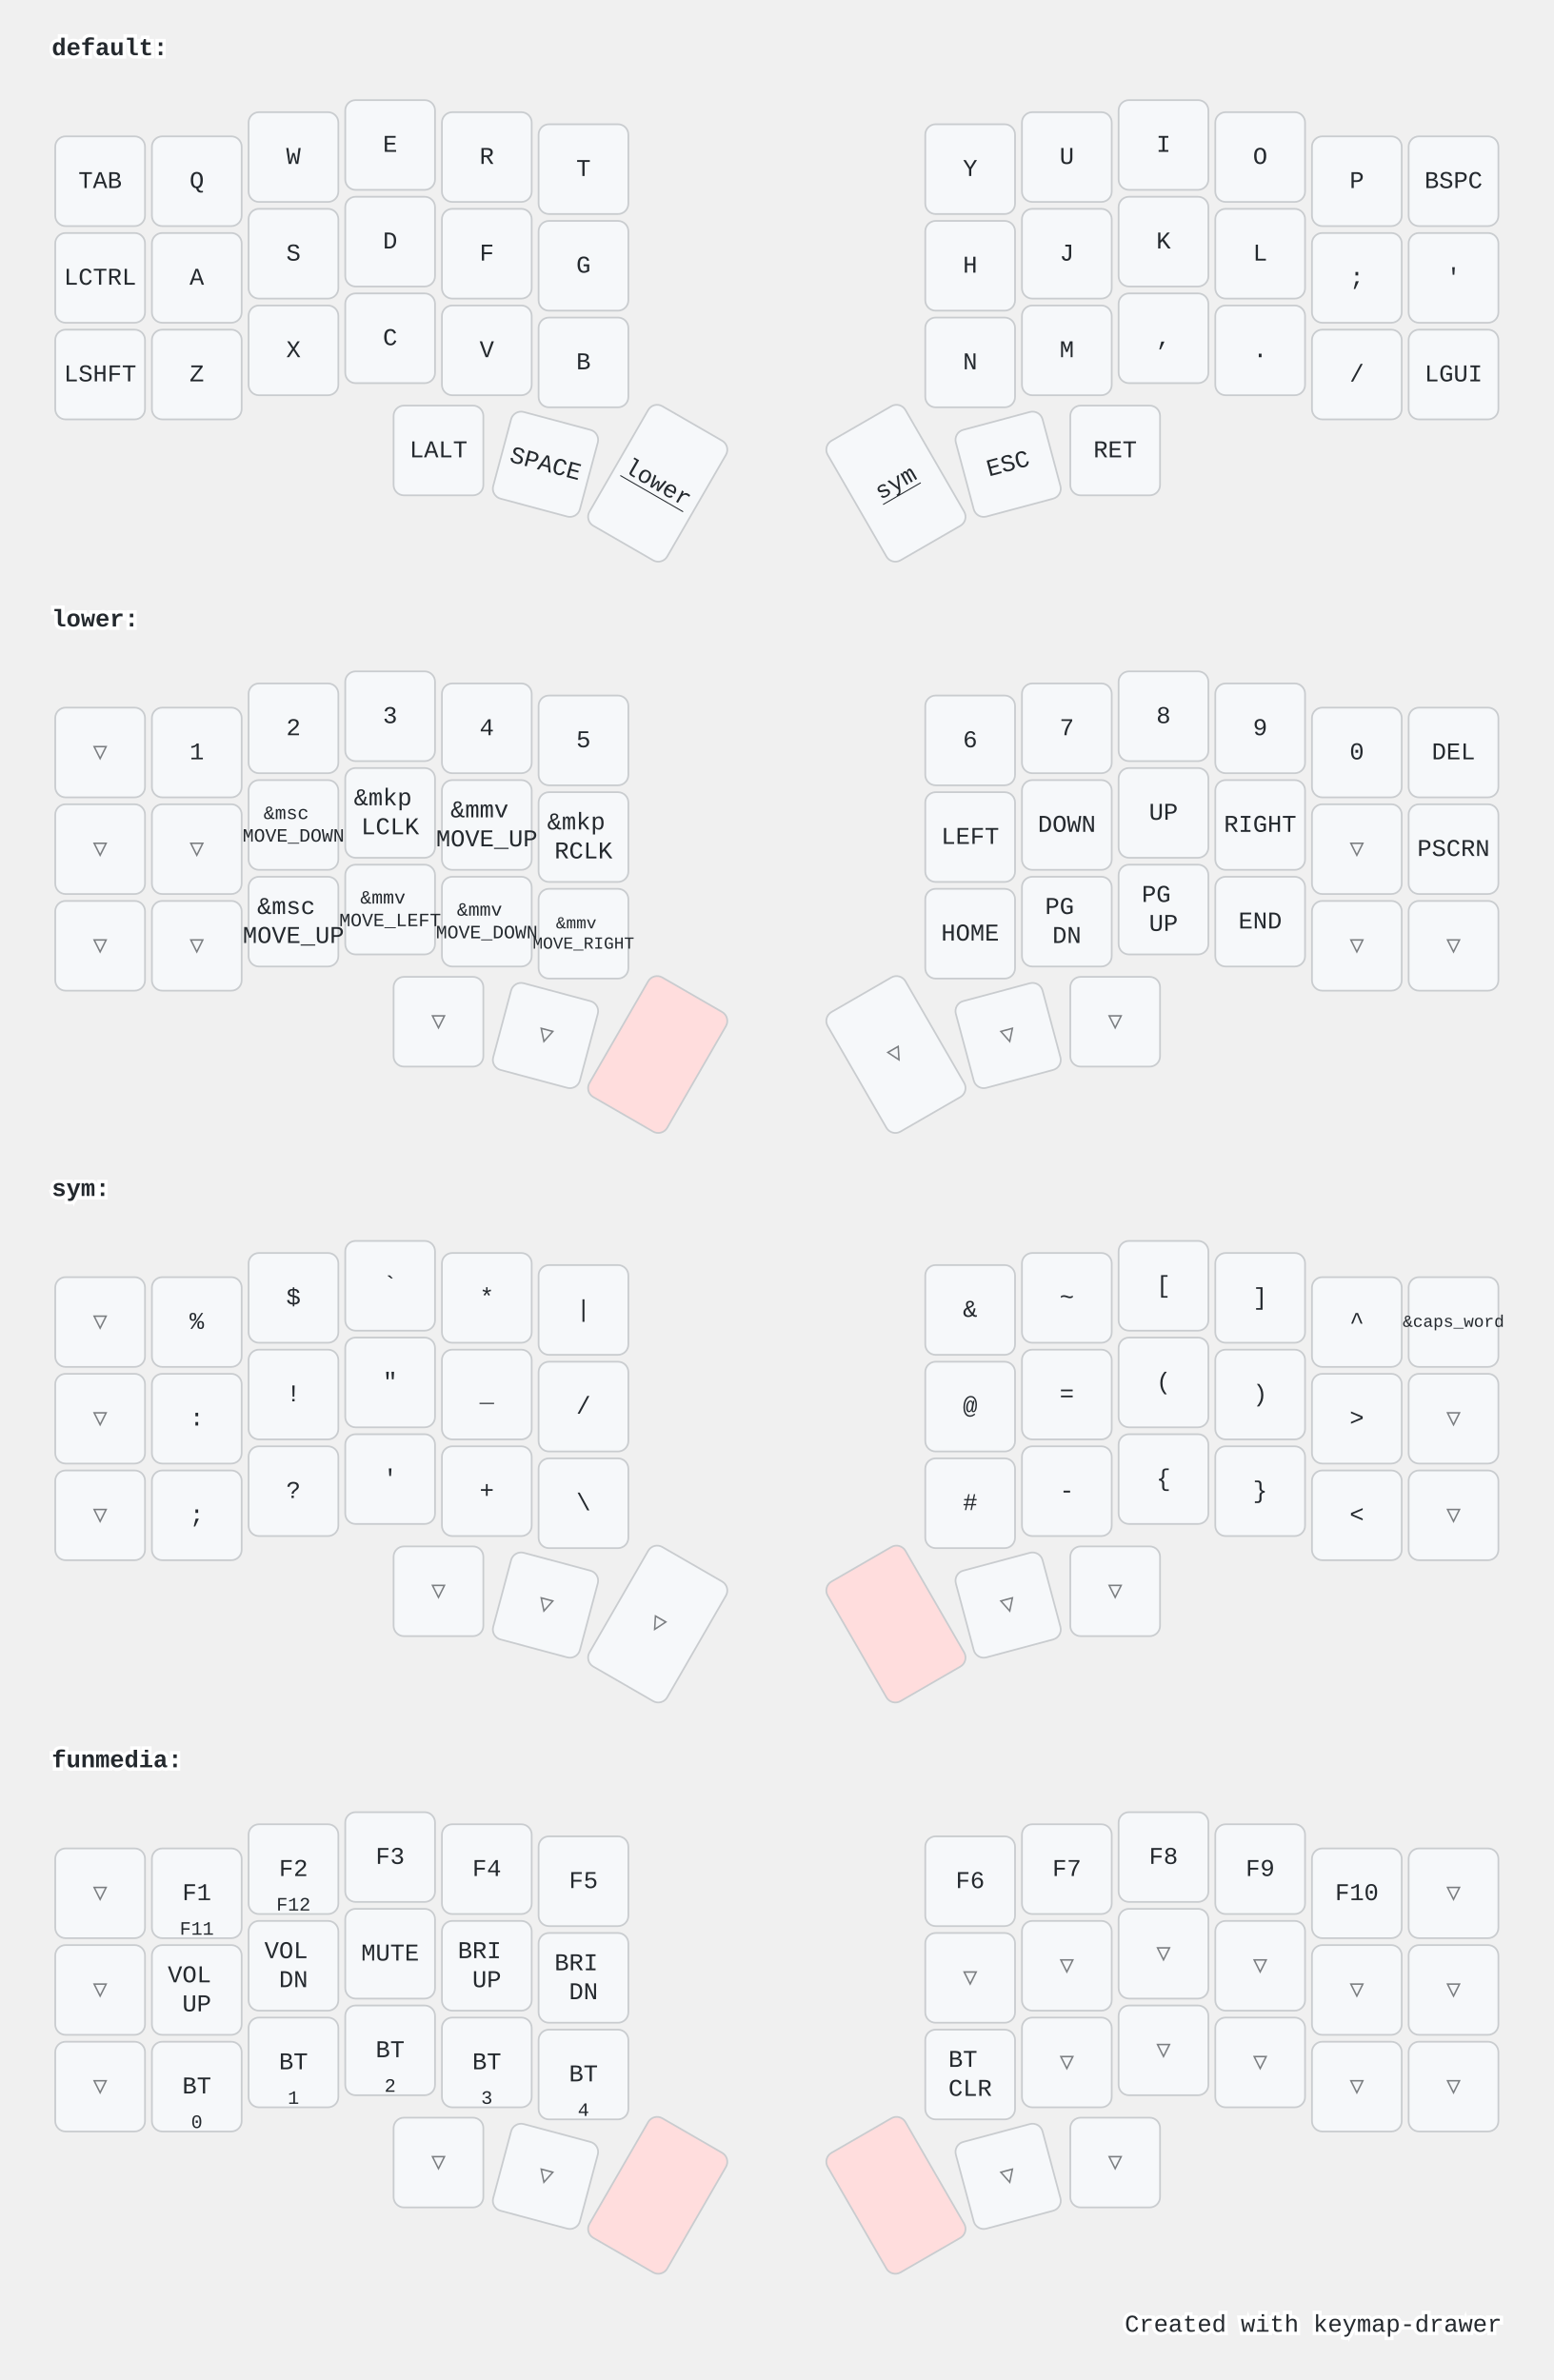
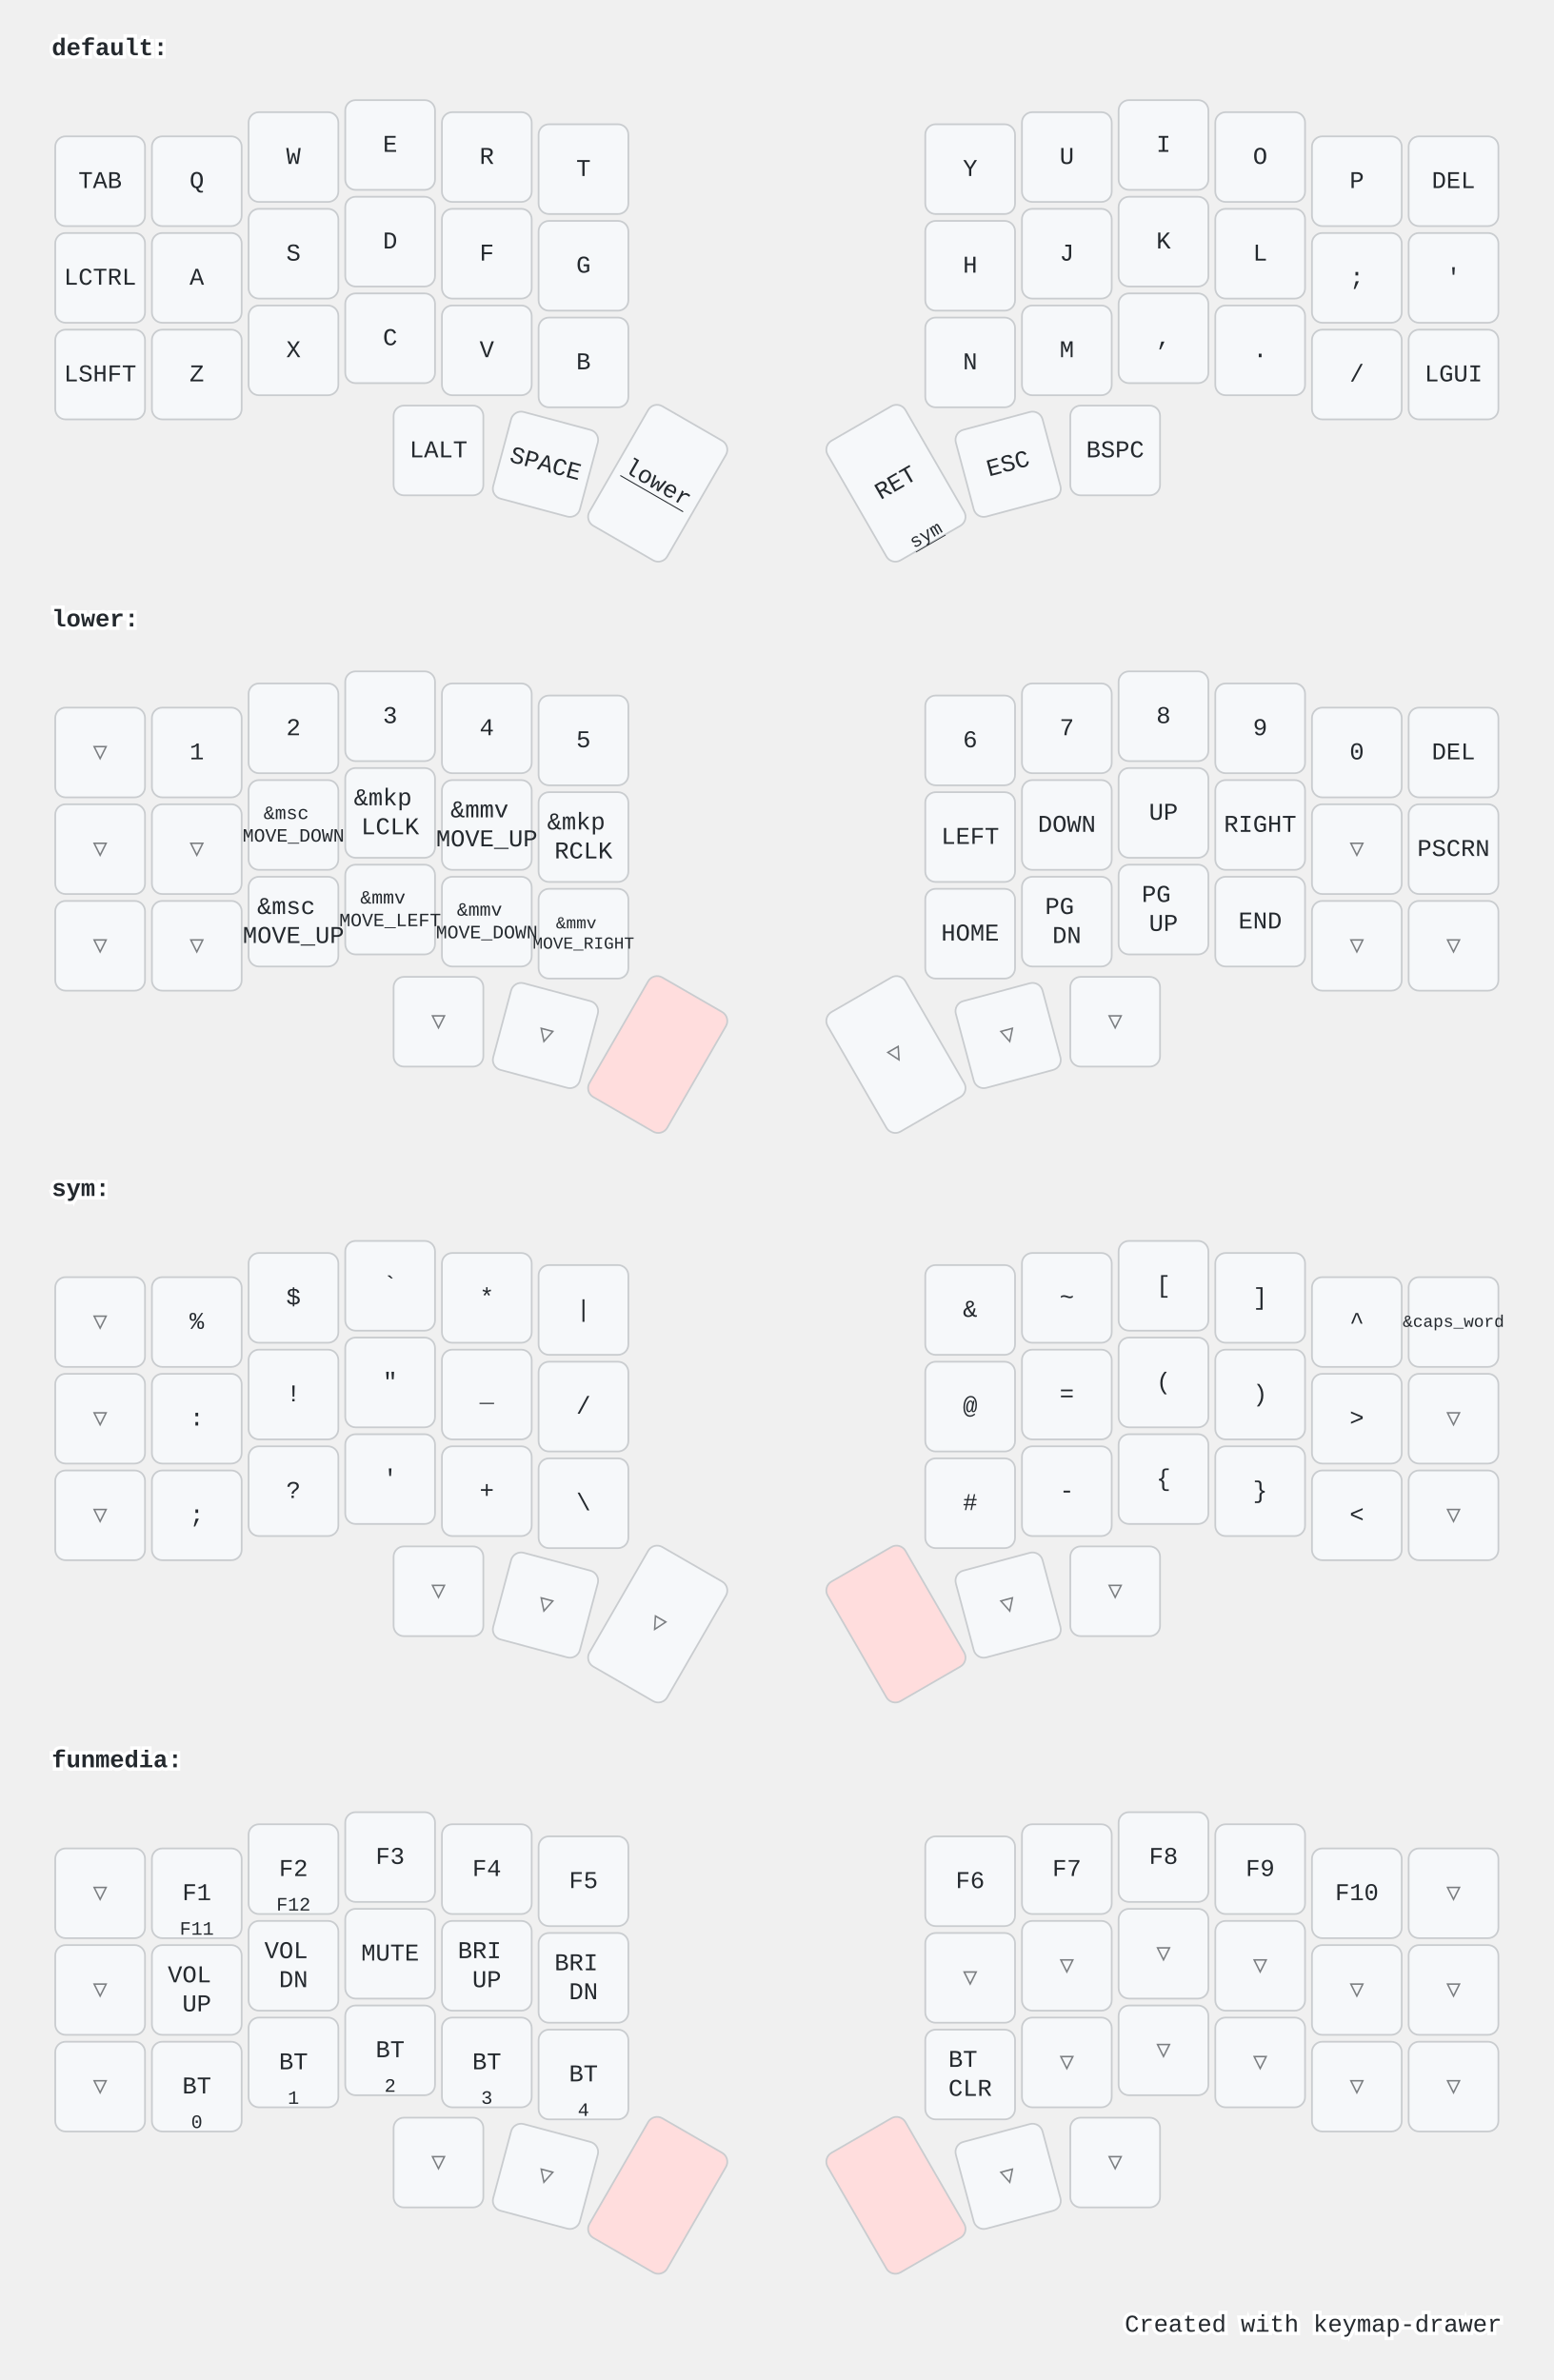
<svg xmlns="http://www.w3.org/2000/svg" width="900" height="1379" viewBox="0 0 900 1379" class="keymap">
  <style>/* inherit to force styles through use tags */
svg path {
    fill: inherit;
}

/* font and background color specifications */
svg.keymap {
    font-family: SFMono-Regular,Consolas,Liberation Mono,Menlo,monospace;
    font-size: 14px;
    font-kerning: normal;
    text-rendering: optimizeLegibility;
    fill: #24292e;
}

/* default key styling */
rect.key {
    fill: #f6f8fa;
}

rect.key, rect.combo {
    stroke: #c9cccf;
    stroke-width: 1;
}

/* default key side styling, only used is draw_key_sides is set */
rect.side {
    filter: brightness(90%);
}

/* color accent for combo boxes */
rect.combo, rect.combo-separate {
    fill: #cdf;
}

/* color accent for held keys */
rect.held, rect.combo.held {
    fill: #fdd;
}

/* color accent for ghost (optional) keys */
rect.ghost, rect.combo.ghost {
    stroke-dasharray: 4, 4;
    stroke-width: 2;
}

text {
    text-anchor: middle;
    dominant-baseline: middle;
}

/* styling for layer labels */
text.label {
    font-weight: bold;
    text-anchor: start;
    stroke: white;
    stroke-width: 4;
    paint-order: stroke;
}

/* styling for optional footer */
text.footer {
    text-anchor: end;
    dominant-baseline: auto;
    stroke: white;
    stroke-width: 4;
    paint-order: stroke;
}

/* styling for combo tap, and key non-tap label text */
text.combo, text.hold, text.shifted, text.left, text.right {
    font-size: 11px;
}

text.hold {
    text-anchor: middle;
    dominant-baseline: auto;
}

text.shifted {
    text-anchor: middle;
    dominant-baseline: hanging;
}

text.left {
    text-anchor: start;
}

text.right {
    text-anchor: end;
}

text.layer-activator {
    text-decoration: underline;
}

/* styling for hold/shifted label text in combo box */
text.combo.hold, text.combo.shifted, text.combo.left, text.combo.right {
    font-size: 8px;
}

/* lighter symbol for transparent keys */
text.trans {
    fill: #7b7e81;
}

/* styling for combo dendrons */
path.combo {
    stroke-width: 1;
    stroke: gray;
    fill: none;
}

/* Start Tabler Icons Cleanup */
/* cannot use height/width with glyphs */
.icon-tabler &gt; path {
    fill: inherit;
    stroke: inherit;
    stroke-width: 2;
}
/* hide tabler's default box */
.icon-tabler &gt; path[stroke="none"][fill="none"] {
    visibility: hidden;
}
/* End Tabler Icons Cleanup */

@media (prefers-color-scheme: dark) {
svg.keymap { fill: #d1d6db; }
rect.key { fill: #3f4750; }
rect.key, rect.combo { stroke: #60666c; }
rect.combo, rect.combo-separate { fill: #1f3d7a; }
rect.held, rect.combo.held { fill: #854747; }
text.label, text.footer { stroke: black; }
text.trans { fill: #7e8184; }
path.combo { stroke: #7f7f7f; }

}</style>
  <g transform="translate(30, 0)" class="layer-default">
    <text x="0" y="28" class="label" id="default">default:</text>
    <g transform="translate(0, 56)">
      <g transform="translate(28, 49)" class="key keypos-0">
        <rect rx="6" ry="6" x="-26" y="-26" width="52" height="52" class="key" />
        <text x="0" y="0" class="key tap">TAB</text>
      </g>
      <g transform="translate(84, 49)" class="key keypos-1">
        <rect rx="6" ry="6" x="-26" y="-26" width="52" height="52" class="key" />
        <text x="0" y="0" class="key tap">Q</text>
      </g>
      <g transform="translate(140, 35)" class="key keypos-2">
        <rect rx="6" ry="6" x="-26" y="-26" width="52" height="52" class="key" />
        <text x="0" y="0" class="key tap">W</text>
      </g>
      <g transform="translate(196, 28)" class="key keypos-3">
        <rect rx="6" ry="6" x="-26" y="-26" width="52" height="52" class="key" />
        <text x="0" y="0" class="key tap">E</text>
      </g>
      <g transform="translate(252, 35)" class="key keypos-4">
        <rect rx="6" ry="6" x="-26" y="-26" width="52" height="52" class="key" />
        <text x="0" y="0" class="key tap">R</text>
      </g>
      <g transform="translate(308, 42)" class="key keypos-5">
        <rect rx="6" ry="6" x="-26" y="-26" width="52" height="52" class="key" />
        <text x="0" y="0" class="key tap">T</text>
      </g>
      <g transform="translate(532, 42)" class="key keypos-6">
        <rect rx="6" ry="6" x="-26" y="-26" width="52" height="52" class="key" />
        <text x="0" y="0" class="key tap">Y</text>
      </g>
      <g transform="translate(588, 35)" class="key keypos-7">
        <rect rx="6" ry="6" x="-26" y="-26" width="52" height="52" class="key" />
        <text x="0" y="0" class="key tap">U</text>
      </g>
      <g transform="translate(644, 28)" class="key keypos-8">
        <rect rx="6" ry="6" x="-26" y="-26" width="52" height="52" class="key" />
        <text x="0" y="0" class="key tap">I</text>
      </g>
      <g transform="translate(700, 35)" class="key keypos-9">
        <rect rx="6" ry="6" x="-26" y="-26" width="52" height="52" class="key" />
        <text x="0" y="0" class="key tap">O</text>
      </g>
      <g transform="translate(756, 49)" class="key keypos-10">
        <rect rx="6" ry="6" x="-26" y="-26" width="52" height="52" class="key" />
        <text x="0" y="0" class="key tap">P</text>
      </g>
      <g transform="translate(812, 49)" class="key keypos-11">
        <rect rx="6" ry="6" x="-26" y="-26" width="52" height="52" class="key" />
-         <text x="0" y="0" class="key tap">BSPC</text>
+         <text x="0" y="0" class="key tap">DEL</text>
      </g>
      <g transform="translate(28, 105)" class="key keypos-12">
        <rect rx="6" ry="6" x="-26" y="-26" width="52" height="52" class="key" />
        <text x="0" y="0" class="key tap">LCTRL</text>
      </g>
      <g transform="translate(84, 105)" class="key keypos-13">
        <rect rx="6" ry="6" x="-26" y="-26" width="52" height="52" class="key" />
        <text x="0" y="0" class="key tap">A</text>
      </g>
      <g transform="translate(140, 91)" class="key keypos-14">
        <rect rx="6" ry="6" x="-26" y="-26" width="52" height="52" class="key" />
        <text x="0" y="0" class="key tap">S</text>
      </g>
      <g transform="translate(196, 84)" class="key keypos-15">
        <rect rx="6" ry="6" x="-26" y="-26" width="52" height="52" class="key" />
        <text x="0" y="0" class="key tap">D</text>
      </g>
      <g transform="translate(252, 91)" class="key keypos-16">
        <rect rx="6" ry="6" x="-26" y="-26" width="52" height="52" class="key" />
        <text x="0" y="0" class="key tap">F</text>
      </g>
      <g transform="translate(308, 98)" class="key keypos-17">
        <rect rx="6" ry="6" x="-26" y="-26" width="52" height="52" class="key" />
        <text x="0" y="0" class="key tap">G</text>
      </g>
      <g transform="translate(532, 98)" class="key keypos-18">
        <rect rx="6" ry="6" x="-26" y="-26" width="52" height="52" class="key" />
        <text x="0" y="0" class="key tap">H</text>
      </g>
      <g transform="translate(588, 91)" class="key keypos-19">
        <rect rx="6" ry="6" x="-26" y="-26" width="52" height="52" class="key" />
        <text x="0" y="0" class="key tap">J</text>
      </g>
      <g transform="translate(644, 84)" class="key keypos-20">
        <rect rx="6" ry="6" x="-26" y="-26" width="52" height="52" class="key" />
        <text x="0" y="0" class="key tap">K</text>
      </g>
      <g transform="translate(700, 91)" class="key keypos-21">
        <rect rx="6" ry="6" x="-26" y="-26" width="52" height="52" class="key" />
        <text x="0" y="0" class="key tap">L</text>
      </g>
      <g transform="translate(756, 105)" class="key keypos-22">
        <rect rx="6" ry="6" x="-26" y="-26" width="52" height="52" class="key" />
        <text x="0" y="0" class="key tap">;</text>
      </g>
      <g transform="translate(812, 105)" class="key keypos-23">
        <rect rx="6" ry="6" x="-26" y="-26" width="52" height="52" class="key" />
        <text x="0" y="0" class="key tap">'</text>
      </g>
      <g transform="translate(28, 161)" class="key keypos-24">
        <rect rx="6" ry="6" x="-26" y="-26" width="52" height="52" class="key" />
        <text x="0" y="0" class="key tap">LSHFT</text>
      </g>
      <g transform="translate(84, 161)" class="key keypos-25">
        <rect rx="6" ry="6" x="-26" y="-26" width="52" height="52" class="key" />
        <text x="0" y="0" class="key tap">Z</text>
      </g>
      <g transform="translate(140, 147)" class="key keypos-26">
        <rect rx="6" ry="6" x="-26" y="-26" width="52" height="52" class="key" />
        <text x="0" y="0" class="key tap">X</text>
      </g>
      <g transform="translate(196, 140)" class="key keypos-27">
        <rect rx="6" ry="6" x="-26" y="-26" width="52" height="52" class="key" />
        <text x="0" y="0" class="key tap">C</text>
      </g>
      <g transform="translate(252, 147)" class="key keypos-28">
        <rect rx="6" ry="6" x="-26" y="-26" width="52" height="52" class="key" />
        <text x="0" y="0" class="key tap">V</text>
      </g>
      <g transform="translate(308, 154)" class="key keypos-29">
        <rect rx="6" ry="6" x="-26" y="-26" width="52" height="52" class="key" />
        <text x="0" y="0" class="key tap">B</text>
      </g>
      <g transform="translate(532, 154)" class="key keypos-30">
        <rect rx="6" ry="6" x="-26" y="-26" width="52" height="52" class="key" />
        <text x="0" y="0" class="key tap">N</text>
      </g>
      <g transform="translate(588, 147)" class="key keypos-31">
        <rect rx="6" ry="6" x="-26" y="-26" width="52" height="52" class="key" />
        <text x="0" y="0" class="key tap">M</text>
      </g>
      <g transform="translate(644, 140)" class="key keypos-32">
        <rect rx="6" ry="6" x="-26" y="-26" width="52" height="52" class="key" />
        <text x="0" y="0" class="key tap">,</text>
      </g>
      <g transform="translate(700, 147)" class="key keypos-33">
        <rect rx="6" ry="6" x="-26" y="-26" width="52" height="52" class="key" />
        <text x="0" y="0" class="key tap">.</text>
      </g>
      <g transform="translate(756, 161)" class="key keypos-34">
        <rect rx="6" ry="6" x="-26" y="-26" width="52" height="52" class="key" />
        <text x="0" y="0" class="key tap">/</text>
      </g>
      <g transform="translate(812, 161)" class="key keypos-35">
        <rect rx="6" ry="6" x="-26" y="-26" width="52" height="52" class="key" />
        <text x="0" y="0" class="key tap">LGUI</text>
      </g>
      <g transform="translate(224, 205)" class="key keypos-36">
        <rect rx="6" ry="6" x="-26" y="-26" width="52" height="52" class="key" />
        <text x="0" y="0" class="key tap">LALT</text>
      </g>
      <g transform="translate(286, 213) rotate(15.0)" class="key keypos-37">
        <rect rx="6" ry="6" x="-26" y="-26" width="52" height="52" class="key" />
        <text x="0" y="0" class="key tap">SPACE</text>
      </g>
      <g transform="translate(351, 224) rotate(30.0)" class="key keypos-38">
        <rect rx="6" ry="6" x="-26" y="-40" width="52" height="80" class="key" />
        <a href="#lower">
          <text x="0" y="0" class="key tap layer-activator">lower</text>
        </a>
      </g>
      <g transform="translate(489, 224) rotate(-30.0)" class="key keypos-39">
        <rect rx="6" ry="6" x="-26" y="-40" width="52" height="80" class="key" />
+         <text x="0" y="0" class="key tap">RET</text>
        <a href="#sym">
-           <text x="0" y="0" class="key tap layer-activator">sym</text>
+           <text x="0" y="38" class="key hold layer-activator">sym</text>
        </a>
      </g>
      <g transform="translate(554, 213) rotate(-15.0)" class="key keypos-40">
        <rect rx="6" ry="6" x="-26" y="-26" width="52" height="52" class="key" />
        <text x="0" y="0" class="key tap">ESC</text>
      </g>
      <g transform="translate(616, 205)" class="key keypos-41">
        <rect rx="6" ry="6" x="-26" y="-26" width="52" height="52" class="key" />
-         <text x="0" y="0" class="key tap">RET</text>
+         <text x="0" y="0" class="key tap">BSPC</text>
      </g>
    </g>
  </g>
  <g transform="translate(30, 331)" class="layer-lower">
    <text x="0" y="28" class="label" id="lower">lower:</text>
    <g transform="translate(0, 56)">
      <g transform="translate(28, 49)" class="key trans keypos-0">
        <rect rx="6" ry="6" x="-26" y="-26" width="52" height="52" class="key trans" />
        <text x="0" y="0" class="key trans tap">▽</text>
      </g>
      <g transform="translate(84, 49)" class="key keypos-1">
        <rect rx="6" ry="6" x="-26" y="-26" width="52" height="52" class="key" />
        <text x="0" y="0" class="key tap">1</text>
      </g>
      <g transform="translate(140, 35)" class="key keypos-2">
        <rect rx="6" ry="6" x="-26" y="-26" width="52" height="52" class="key" />
        <text x="0" y="0" class="key tap">2</text>
      </g>
      <g transform="translate(196, 28)" class="key keypos-3">
        <rect rx="6" ry="6" x="-26" y="-26" width="52" height="52" class="key" />
        <text x="0" y="0" class="key tap">3</text>
      </g>
      <g transform="translate(252, 35)" class="key keypos-4">
        <rect rx="6" ry="6" x="-26" y="-26" width="52" height="52" class="key" />
        <text x="0" y="0" class="key tap">4</text>
      </g>
      <g transform="translate(308, 42)" class="key keypos-5">
        <rect rx="6" ry="6" x="-26" y="-26" width="52" height="52" class="key" />
        <text x="0" y="0" class="key tap">5</text>
      </g>
      <g transform="translate(532, 42)" class="key keypos-6">
        <rect rx="6" ry="6" x="-26" y="-26" width="52" height="52" class="key" />
        <text x="0" y="0" class="key tap">6</text>
      </g>
      <g transform="translate(588, 35)" class="key keypos-7">
        <rect rx="6" ry="6" x="-26" y="-26" width="52" height="52" class="key" />
        <text x="0" y="0" class="key tap">7</text>
      </g>
      <g transform="translate(644, 28)" class="key keypos-8">
        <rect rx="6" ry="6" x="-26" y="-26" width="52" height="52" class="key" />
        <text x="0" y="0" class="key tap">8</text>
      </g>
      <g transform="translate(700, 35)" class="key keypos-9">
        <rect rx="6" ry="6" x="-26" y="-26" width="52" height="52" class="key" />
        <text x="0" y="0" class="key tap">9</text>
      </g>
      <g transform="translate(756, 49)" class="key keypos-10">
        <rect rx="6" ry="6" x="-26" y="-26" width="52" height="52" class="key" />
        <text x="0" y="0" class="key tap">0</text>
      </g>
      <g transform="translate(812, 49)" class="key keypos-11">
        <rect rx="6" ry="6" x="-26" y="-26" width="52" height="52" class="key" />
        <text x="0" y="0" class="key tap">DEL</text>
      </g>
      <g transform="translate(28, 105)" class="key trans keypos-12">
        <rect rx="6" ry="6" x="-26" y="-26" width="52" height="52" class="key trans" />
        <text x="0" y="0" class="key trans tap">▽</text>
      </g>
      <g transform="translate(84, 105)" class="key trans keypos-13">
        <rect rx="6" ry="6" x="-26" y="-26" width="52" height="52" class="key trans" />
        <text x="0" y="0" class="key trans tap">▽</text>
      </g>
      <g transform="translate(140, 91)" class="key keypos-14">
        <rect rx="6" ry="6" x="-26" y="-26" width="52" height="52" class="key" />
        <text x="0" y="0" class="key tap">
          <tspan x="0" dy="-0.6em" style="font-size: 78%">&amp;msc</tspan>
          <tspan x="0" dy="1.2em" style="font-size: 78%">MOVE_DOWN</tspan>
        </text>
      </g>
      <g transform="translate(196, 84)" class="key keypos-15">
        <rect rx="6" ry="6" x="-26" y="-26" width="52" height="52" class="key" />
        <text x="0" y="0" class="key tap">
          <tspan x="0" dy="-0.6em">&amp;mkp</tspan>
          <tspan x="0" dy="1.2em">LCLK</tspan>
        </text>
      </g>
      <g transform="translate(252, 91)" class="key keypos-16">
        <rect rx="6" ry="6" x="-26" y="-26" width="52" height="52" class="key" />
        <text x="0" y="0" class="key tap">
          <tspan x="0" dy="-0.6em">&amp;mmv</tspan>
          <tspan x="0" dy="1.2em">MOVE_UP</tspan>
        </text>
      </g>
      <g transform="translate(308, 98)" class="key keypos-17">
        <rect rx="6" ry="6" x="-26" y="-26" width="52" height="52" class="key" />
        <text x="0" y="0" class="key tap">
          <tspan x="0" dy="-0.6em">&amp;mkp</tspan>
          <tspan x="0" dy="1.2em">RCLK</tspan>
        </text>
      </g>
      <g transform="translate(532, 98)" class="key keypos-18">
        <rect rx="6" ry="6" x="-26" y="-26" width="52" height="52" class="key" />
        <text x="0" y="0" class="key tap">LEFT</text>
      </g>
      <g transform="translate(588, 91)" class="key keypos-19">
        <rect rx="6" ry="6" x="-26" y="-26" width="52" height="52" class="key" />
        <text x="0" y="0" class="key tap">DOWN</text>
      </g>
      <g transform="translate(644, 84)" class="key keypos-20">
        <rect rx="6" ry="6" x="-26" y="-26" width="52" height="52" class="key" />
        <text x="0" y="0" class="key tap">UP</text>
      </g>
      <g transform="translate(700, 91)" class="key keypos-21">
        <rect rx="6" ry="6" x="-26" y="-26" width="52" height="52" class="key" />
        <text x="0" y="0" class="key tap">RIGHT</text>
      </g>
      <g transform="translate(756, 105)" class="key trans keypos-22">
        <rect rx="6" ry="6" x="-26" y="-26" width="52" height="52" class="key trans" />
        <text x="0" y="0" class="key trans tap">▽</text>
      </g>
      <g transform="translate(812, 105)" class="key keypos-23">
        <rect rx="6" ry="6" x="-26" y="-26" width="52" height="52" class="key" />
        <text x="0" y="0" class="key tap">PSCRN</text>
      </g>
      <g transform="translate(28, 161)" class="key trans keypos-24">
        <rect rx="6" ry="6" x="-26" y="-26" width="52" height="52" class="key trans" />
        <text x="0" y="0" class="key trans tap">▽</text>
      </g>
      <g transform="translate(84, 161)" class="key trans keypos-25">
        <rect rx="6" ry="6" x="-26" y="-26" width="52" height="52" class="key trans" />
        <text x="0" y="0" class="key trans tap">▽</text>
      </g>
      <g transform="translate(140, 147)" class="key keypos-26">
        <rect rx="6" ry="6" x="-26" y="-26" width="52" height="52" class="key" />
        <text x="0" y="0" class="key tap">
          <tspan x="0" dy="-0.6em">&amp;msc</tspan>
          <tspan x="0" dy="1.2em">MOVE_UP</tspan>
        </text>
      </g>
      <g transform="translate(196, 140)" class="key keypos-27">
        <rect rx="6" ry="6" x="-26" y="-26" width="52" height="52" class="key" />
        <text x="0" y="0" class="key tap">
          <tspan x="0" dy="-0.6em" style="font-size: 78%">&amp;mmv</tspan>
          <tspan x="0" dy="1.2em" style="font-size: 78%">MOVE_LEFT</tspan>
        </text>
      </g>
      <g transform="translate(252, 147)" class="key keypos-28">
        <rect rx="6" ry="6" x="-26" y="-26" width="52" height="52" class="key" />
        <text x="0" y="0" class="key tap">
          <tspan x="0" dy="-0.6em" style="font-size: 78%">&amp;mmv</tspan>
          <tspan x="0" dy="1.2em" style="font-size: 78%">MOVE_DOWN</tspan>
        </text>
      </g>
      <g transform="translate(308, 154)" class="key keypos-29">
        <rect rx="6" ry="6" x="-26" y="-26" width="52" height="52" class="key" />
        <text x="0" y="0" class="key tap">
          <tspan x="0" dy="-0.6em" style="font-size: 70%">&amp;mmv</tspan>
          <tspan x="0" dy="1.2em" style="font-size: 70%">MOVE_RIGHT</tspan>
        </text>
      </g>
      <g transform="translate(532, 154)" class="key keypos-30">
        <rect rx="6" ry="6" x="-26" y="-26" width="52" height="52" class="key" />
        <text x="0" y="0" class="key tap">HOME</text>
      </g>
      <g transform="translate(588, 147)" class="key keypos-31">
        <rect rx="6" ry="6" x="-26" y="-26" width="52" height="52" class="key" />
        <text x="0" y="0" class="key tap">
          <tspan x="0" dy="-0.6em">PG</tspan>
          <tspan x="0" dy="1.2em">DN</tspan>
        </text>
      </g>
      <g transform="translate(644, 140)" class="key keypos-32">
        <rect rx="6" ry="6" x="-26" y="-26" width="52" height="52" class="key" />
        <text x="0" y="0" class="key tap">
          <tspan x="0" dy="-0.6em">PG</tspan>
          <tspan x="0" dy="1.2em">UP</tspan>
        </text>
      </g>
      <g transform="translate(700, 147)" class="key keypos-33">
        <rect rx="6" ry="6" x="-26" y="-26" width="52" height="52" class="key" />
        <text x="0" y="0" class="key tap">END</text>
      </g>
      <g transform="translate(756, 161)" class="key trans keypos-34">
        <rect rx="6" ry="6" x="-26" y="-26" width="52" height="52" class="key trans" />
        <text x="0" y="0" class="key trans tap">▽</text>
      </g>
      <g transform="translate(812, 161)" class="key trans keypos-35">
        <rect rx="6" ry="6" x="-26" y="-26" width="52" height="52" class="key trans" />
        <text x="0" y="0" class="key trans tap">▽</text>
      </g>
      <g transform="translate(224, 205)" class="key trans keypos-36">
        <rect rx="6" ry="6" x="-26" y="-26" width="52" height="52" class="key trans" />
        <text x="0" y="0" class="key trans tap">▽</text>
      </g>
      <g transform="translate(286, 213) rotate(15.0)" class="key trans keypos-37">
        <rect rx="6" ry="6" x="-26" y="-26" width="52" height="52" class="key trans" />
        <text x="0" y="0" class="key trans tap">▽</text>
      </g>
      <g transform="translate(351, 224) rotate(30.0)" class="key held keypos-38">
        <rect rx="6" ry="6" x="-26" y="-40" width="52" height="80" class="key held" />
      </g>
      <g transform="translate(489, 224) rotate(-30.0)" class="key trans keypos-39">
        <rect rx="6" ry="6" x="-26" y="-40" width="52" height="80" class="key trans" />
        <text x="0" y="0" class="key trans tap">▽</text>
      </g>
      <g transform="translate(554, 213) rotate(-15.0)" class="key trans keypos-40">
        <rect rx="6" ry="6" x="-26" y="-26" width="52" height="52" class="key trans" />
        <text x="0" y="0" class="key trans tap">▽</text>
      </g>
      <g transform="translate(616, 205)" class="key trans keypos-41">
        <rect rx="6" ry="6" x="-26" y="-26" width="52" height="52" class="key trans" />
        <text x="0" y="0" class="key trans tap">▽</text>
      </g>
    </g>
  </g>
  <g transform="translate(30, 661)" class="layer-sym">
    <text x="0" y="28" class="label" id="sym">sym:</text>
    <g transform="translate(0, 56)">
      <g transform="translate(28, 49)" class="key trans keypos-0">
        <rect rx="6" ry="6" x="-26" y="-26" width="52" height="52" class="key trans" />
        <text x="0" y="0" class="key trans tap">▽</text>
      </g>
      <g transform="translate(84, 49)" class="key keypos-1">
        <rect rx="6" ry="6" x="-26" y="-26" width="52" height="52" class="key" />
        <text x="0" y="0" class="key tap">%</text>
      </g>
      <g transform="translate(140, 35)" class="key keypos-2">
        <rect rx="6" ry="6" x="-26" y="-26" width="52" height="52" class="key" />
        <text x="0" y="0" class="key tap">$</text>
      </g>
      <g transform="translate(196, 28)" class="key keypos-3">
        <rect rx="6" ry="6" x="-26" y="-26" width="52" height="52" class="key" />
        <text x="0" y="0" class="key tap">`</text>
      </g>
      <g transform="translate(252, 35)" class="key keypos-4">
        <rect rx="6" ry="6" x="-26" y="-26" width="52" height="52" class="key" />
        <text x="0" y="0" class="key tap">*</text>
      </g>
      <g transform="translate(308, 42)" class="key keypos-5">
        <rect rx="6" ry="6" x="-26" y="-26" width="52" height="52" class="key" />
        <text x="0" y="0" class="key tap">|</text>
      </g>
      <g transform="translate(532, 42)" class="key keypos-6">
        <rect rx="6" ry="6" x="-26" y="-26" width="52" height="52" class="key" />
        <text x="0" y="0" class="key tap">&amp;</text>
      </g>
      <g transform="translate(588, 35)" class="key keypos-7">
        <rect rx="6" ry="6" x="-26" y="-26" width="52" height="52" class="key" />
        <text x="0" y="0" class="key tap">~</text>
      </g>
      <g transform="translate(644, 28)" class="key keypos-8">
        <rect rx="6" ry="6" x="-26" y="-26" width="52" height="52" class="key" />
        <text x="0" y="0" class="key tap">[</text>
      </g>
      <g transform="translate(700, 35)" class="key keypos-9">
        <rect rx="6" ry="6" x="-26" y="-26" width="52" height="52" class="key" />
        <text x="0" y="0" class="key tap">]</text>
      </g>
      <g transform="translate(756, 49)" class="key keypos-10">
        <rect rx="6" ry="6" x="-26" y="-26" width="52" height="52" class="key" />
        <text x="0" y="0" class="key tap">^</text>
      </g>
      <g transform="translate(812, 49)" class="key keypos-11">
        <rect rx="6" ry="6" x="-26" y="-26" width="52" height="52" class="key" />
        <text x="0" y="0" class="key tap">
          <tspan style="font-size: 70%">&amp;caps_word</tspan>
        </text>
      </g>
      <g transform="translate(28, 105)" class="key trans keypos-12">
        <rect rx="6" ry="6" x="-26" y="-26" width="52" height="52" class="key trans" />
        <text x="0" y="0" class="key trans tap">▽</text>
      </g>
      <g transform="translate(84, 105)" class="key keypos-13">
        <rect rx="6" ry="6" x="-26" y="-26" width="52" height="52" class="key" />
        <text x="0" y="0" class="key tap">:</text>
      </g>
      <g transform="translate(140, 91)" class="key keypos-14">
        <rect rx="6" ry="6" x="-26" y="-26" width="52" height="52" class="key" />
        <text x="0" y="0" class="key tap">!</text>
      </g>
      <g transform="translate(196, 84)" class="key keypos-15">
        <rect rx="6" ry="6" x="-26" y="-26" width="52" height="52" class="key" />
        <text x="0" y="0" class="key tap">"</text>
      </g>
      <g transform="translate(252, 91)" class="key keypos-16">
        <rect rx="6" ry="6" x="-26" y="-26" width="52" height="52" class="key" />
        <text x="0" y="0" class="key tap">_</text>
      </g>
      <g transform="translate(308, 98)" class="key keypos-17">
        <rect rx="6" ry="6" x="-26" y="-26" width="52" height="52" class="key" />
        <text x="0" y="0" class="key tap">/</text>
      </g>
      <g transform="translate(532, 98)" class="key keypos-18">
        <rect rx="6" ry="6" x="-26" y="-26" width="52" height="52" class="key" />
        <text x="0" y="0" class="key tap">@</text>
      </g>
      <g transform="translate(588, 91)" class="key keypos-19">
        <rect rx="6" ry="6" x="-26" y="-26" width="52" height="52" class="key" />
        <text x="0" y="0" class="key tap">=</text>
      </g>
      <g transform="translate(644, 84)" class="key keypos-20">
        <rect rx="6" ry="6" x="-26" y="-26" width="52" height="52" class="key" />
        <text x="0" y="0" class="key tap">(</text>
      </g>
      <g transform="translate(700, 91)" class="key keypos-21">
        <rect rx="6" ry="6" x="-26" y="-26" width="52" height="52" class="key" />
        <text x="0" y="0" class="key tap">)</text>
      </g>
      <g transform="translate(756, 105)" class="key keypos-22">
        <rect rx="6" ry="6" x="-26" y="-26" width="52" height="52" class="key" />
        <text x="0" y="0" class="key tap">&gt;</text>
      </g>
      <g transform="translate(812, 105)" class="key trans keypos-23">
        <rect rx="6" ry="6" x="-26" y="-26" width="52" height="52" class="key trans" />
        <text x="0" y="0" class="key trans tap">▽</text>
      </g>
      <g transform="translate(28, 161)" class="key trans keypos-24">
        <rect rx="6" ry="6" x="-26" y="-26" width="52" height="52" class="key trans" />
        <text x="0" y="0" class="key trans tap">▽</text>
      </g>
      <g transform="translate(84, 161)" class="key keypos-25">
        <rect rx="6" ry="6" x="-26" y="-26" width="52" height="52" class="key" />
        <text x="0" y="0" class="key tap">;</text>
      </g>
      <g transform="translate(140, 147)" class="key keypos-26">
        <rect rx="6" ry="6" x="-26" y="-26" width="52" height="52" class="key" />
        <text x="0" y="0" class="key tap">?</text>
      </g>
      <g transform="translate(196, 140)" class="key keypos-27">
        <rect rx="6" ry="6" x="-26" y="-26" width="52" height="52" class="key" />
        <text x="0" y="0" class="key tap">'</text>
      </g>
      <g transform="translate(252, 147)" class="key keypos-28">
        <rect rx="6" ry="6" x="-26" y="-26" width="52" height="52" class="key" />
        <text x="0" y="0" class="key tap">+</text>
      </g>
      <g transform="translate(308, 154)" class="key keypos-29">
        <rect rx="6" ry="6" x="-26" y="-26" width="52" height="52" class="key" />
        <text x="0" y="0" class="key tap">\</text>
      </g>
      <g transform="translate(532, 154)" class="key keypos-30">
        <rect rx="6" ry="6" x="-26" y="-26" width="52" height="52" class="key" />
        <text x="0" y="0" class="key tap">#</text>
      </g>
      <g transform="translate(588, 147)" class="key keypos-31">
        <rect rx="6" ry="6" x="-26" y="-26" width="52" height="52" class="key" />
        <text x="0" y="0" class="key tap">-</text>
      </g>
      <g transform="translate(644, 140)" class="key keypos-32">
        <rect rx="6" ry="6" x="-26" y="-26" width="52" height="52" class="key" />
        <text x="0" y="0" class="key tap">{</text>
      </g>
      <g transform="translate(700, 147)" class="key keypos-33">
        <rect rx="6" ry="6" x="-26" y="-26" width="52" height="52" class="key" />
        <text x="0" y="0" class="key tap">}</text>
      </g>
      <g transform="translate(756, 161)" class="key keypos-34">
        <rect rx="6" ry="6" x="-26" y="-26" width="52" height="52" class="key" />
        <text x="0" y="0" class="key tap">&lt;</text>
      </g>
      <g transform="translate(812, 161)" class="key trans keypos-35">
        <rect rx="6" ry="6" x="-26" y="-26" width="52" height="52" class="key trans" />
        <text x="0" y="0" class="key trans tap">▽</text>
      </g>
      <g transform="translate(224, 205)" class="key trans keypos-36">
        <rect rx="6" ry="6" x="-26" y="-26" width="52" height="52" class="key trans" />
        <text x="0" y="0" class="key trans tap">▽</text>
      </g>
      <g transform="translate(286, 213) rotate(15.0)" class="key trans keypos-37">
        <rect rx="6" ry="6" x="-26" y="-26" width="52" height="52" class="key trans" />
        <text x="0" y="0" class="key trans tap">▽</text>
      </g>
      <g transform="translate(351, 224) rotate(30.0)" class="key trans keypos-38">
        <rect rx="6" ry="6" x="-26" y="-40" width="52" height="80" class="key trans" />
        <text x="0" y="0" class="key trans tap">▽</text>
      </g>
      <g transform="translate(489, 224) rotate(-30.0)" class="key held keypos-39">
        <rect rx="6" ry="6" x="-26" y="-40" width="52" height="80" class="key held" />
      </g>
      <g transform="translate(554, 213) rotate(-15.0)" class="key trans keypos-40">
        <rect rx="6" ry="6" x="-26" y="-26" width="52" height="52" class="key trans" />
        <text x="0" y="0" class="key trans tap">▽</text>
      </g>
      <g transform="translate(616, 205)" class="key trans keypos-41">
        <rect rx="6" ry="6" x="-26" y="-26" width="52" height="52" class="key trans" />
        <text x="0" y="0" class="key trans tap">▽</text>
      </g>
    </g>
  </g>
  <g transform="translate(30, 992)" class="layer-funmedia">
    <text x="0" y="28" class="label" id="funmedia">funmedia:</text>
    <g transform="translate(0, 56)">
      <g transform="translate(28, 49)" class="key trans keypos-0">
        <rect rx="6" ry="6" x="-26" y="-26" width="52" height="52" class="key trans" />
        <text x="0" y="0" class="key trans tap">▽</text>
      </g>
      <g transform="translate(84, 49)" class="key keypos-1">
        <rect rx="6" ry="6" x="-26" y="-26" width="52" height="52" class="key" />
        <text x="0" y="0" class="key tap">F1</text>
        <text x="0" y="24" class="key hold">F11</text>
      </g>
      <g transform="translate(140, 35)" class="key keypos-2">
        <rect rx="6" ry="6" x="-26" y="-26" width="52" height="52" class="key" />
        <text x="0" y="0" class="key tap">F2</text>
        <text x="0" y="24" class="key hold">F12</text>
      </g>
      <g transform="translate(196, 28)" class="key keypos-3">
        <rect rx="6" ry="6" x="-26" y="-26" width="52" height="52" class="key" />
        <text x="0" y="0" class="key tap">F3</text>
      </g>
      <g transform="translate(252, 35)" class="key keypos-4">
        <rect rx="6" ry="6" x="-26" y="-26" width="52" height="52" class="key" />
        <text x="0" y="0" class="key tap">F4</text>
      </g>
      <g transform="translate(308, 42)" class="key keypos-5">
        <rect rx="6" ry="6" x="-26" y="-26" width="52" height="52" class="key" />
        <text x="0" y="0" class="key tap">F5</text>
      </g>
      <g transform="translate(532, 42)" class="key keypos-6">
        <rect rx="6" ry="6" x="-26" y="-26" width="52" height="52" class="key" />
        <text x="0" y="0" class="key tap">F6</text>
      </g>
      <g transform="translate(588, 35)" class="key keypos-7">
        <rect rx="6" ry="6" x="-26" y="-26" width="52" height="52" class="key" />
        <text x="0" y="0" class="key tap">F7</text>
      </g>
      <g transform="translate(644, 28)" class="key keypos-8">
        <rect rx="6" ry="6" x="-26" y="-26" width="52" height="52" class="key" />
        <text x="0" y="0" class="key tap">F8</text>
      </g>
      <g transform="translate(700, 35)" class="key keypos-9">
        <rect rx="6" ry="6" x="-26" y="-26" width="52" height="52" class="key" />
        <text x="0" y="0" class="key tap">F9</text>
      </g>
      <g transform="translate(756, 49)" class="key keypos-10">
        <rect rx="6" ry="6" x="-26" y="-26" width="52" height="52" class="key" />
        <text x="0" y="0" class="key tap">F10</text>
      </g>
      <g transform="translate(812, 49)" class="key trans keypos-11">
        <rect rx="6" ry="6" x="-26" y="-26" width="52" height="52" class="key trans" />
        <text x="0" y="0" class="key trans tap">▽</text>
      </g>
      <g transform="translate(28, 105)" class="key trans keypos-12">
        <rect rx="6" ry="6" x="-26" y="-26" width="52" height="52" class="key trans" />
        <text x="0" y="0" class="key trans tap">▽</text>
      </g>
      <g transform="translate(84, 105)" class="key keypos-13">
        <rect rx="6" ry="6" x="-26" y="-26" width="52" height="52" class="key" />
        <text x="0" y="0" class="key tap">
          <tspan x="0" dy="-0.6em">VOL</tspan>
          <tspan x="0" dy="1.2em">UP</tspan>
        </text>
      </g>
      <g transform="translate(140, 91)" class="key keypos-14">
        <rect rx="6" ry="6" x="-26" y="-26" width="52" height="52" class="key" />
        <text x="0" y="0" class="key tap">
          <tspan x="0" dy="-0.6em">VOL</tspan>
          <tspan x="0" dy="1.2em">DN</tspan>
        </text>
      </g>
      <g transform="translate(196, 84)" class="key keypos-15">
        <rect rx="6" ry="6" x="-26" y="-26" width="52" height="52" class="key" />
        <text x="0" y="0" class="key tap">MUTE</text>
      </g>
      <g transform="translate(252, 91)" class="key keypos-16">
        <rect rx="6" ry="6" x="-26" y="-26" width="52" height="52" class="key" />
        <text x="0" y="0" class="key tap">
          <tspan x="0" dy="-0.6em">BRI</tspan>
          <tspan x="0" dy="1.2em">UP</tspan>
        </text>
      </g>
      <g transform="translate(308, 98)" class="key keypos-17">
        <rect rx="6" ry="6" x="-26" y="-26" width="52" height="52" class="key" />
        <text x="0" y="0" class="key tap">
          <tspan x="0" dy="-0.6em">BRI</tspan>
          <tspan x="0" dy="1.2em">DN</tspan>
        </text>
      </g>
      <g transform="translate(532, 98)" class="key trans keypos-18">
        <rect rx="6" ry="6" x="-26" y="-26" width="52" height="52" class="key trans" />
        <text x="0" y="0" class="key trans tap">▽</text>
      </g>
      <g transform="translate(588, 91)" class="key trans keypos-19">
        <rect rx="6" ry="6" x="-26" y="-26" width="52" height="52" class="key trans" />
        <text x="0" y="0" class="key trans tap">▽</text>
      </g>
      <g transform="translate(644, 84)" class="key trans keypos-20">
        <rect rx="6" ry="6" x="-26" y="-26" width="52" height="52" class="key trans" />
        <text x="0" y="0" class="key trans tap">▽</text>
      </g>
      <g transform="translate(700, 91)" class="key trans keypos-21">
        <rect rx="6" ry="6" x="-26" y="-26" width="52" height="52" class="key trans" />
        <text x="0" y="0" class="key trans tap">▽</text>
      </g>
      <g transform="translate(756, 105)" class="key trans keypos-22">
        <rect rx="6" ry="6" x="-26" y="-26" width="52" height="52" class="key trans" />
        <text x="0" y="0" class="key trans tap">▽</text>
      </g>
      <g transform="translate(812, 105)" class="key trans keypos-23">
        <rect rx="6" ry="6" x="-26" y="-26" width="52" height="52" class="key trans" />
        <text x="0" y="0" class="key trans tap">▽</text>
      </g>
      <g transform="translate(28, 161)" class="key trans keypos-24">
        <rect rx="6" ry="6" x="-26" y="-26" width="52" height="52" class="key trans" />
        <text x="0" y="0" class="key trans tap">▽</text>
      </g>
      <g transform="translate(84, 161)" class="key keypos-25">
        <rect rx="6" ry="6" x="-26" y="-26" width="52" height="52" class="key" />
        <text x="0" y="0" class="key tap">BT</text>
        <text x="0" y="24" class="key hold">0</text>
      </g>
      <g transform="translate(140, 147)" class="key keypos-26">
        <rect rx="6" ry="6" x="-26" y="-26" width="52" height="52" class="key" />
        <text x="0" y="0" class="key tap">BT</text>
        <text x="0" y="24" class="key hold">1</text>
      </g>
      <g transform="translate(196, 140)" class="key keypos-27">
        <rect rx="6" ry="6" x="-26" y="-26" width="52" height="52" class="key" />
        <text x="0" y="0" class="key tap">BT</text>
        <text x="0" y="24" class="key hold">2</text>
      </g>
      <g transform="translate(252, 147)" class="key keypos-28">
        <rect rx="6" ry="6" x="-26" y="-26" width="52" height="52" class="key" />
        <text x="0" y="0" class="key tap">BT</text>
        <text x="0" y="24" class="key hold">3</text>
      </g>
      <g transform="translate(308, 154)" class="key keypos-29">
        <rect rx="6" ry="6" x="-26" y="-26" width="52" height="52" class="key" />
        <text x="0" y="0" class="key tap">BT</text>
        <text x="0" y="24" class="key hold">4</text>
      </g>
      <g transform="translate(532, 154)" class="key keypos-30">
        <rect rx="6" ry="6" x="-26" y="-26" width="52" height="52" class="key" />
        <text x="0" y="0" class="key tap">
          <tspan x="0" dy="-0.6em">BT</tspan>
          <tspan x="0" dy="1.2em">CLR</tspan>
        </text>
      </g>
      <g transform="translate(588, 147)" class="key trans keypos-31">
        <rect rx="6" ry="6" x="-26" y="-26" width="52" height="52" class="key trans" />
        <text x="0" y="0" class="key trans tap">▽</text>
      </g>
      <g transform="translate(644, 140)" class="key trans keypos-32">
        <rect rx="6" ry="6" x="-26" y="-26" width="52" height="52" class="key trans" />
        <text x="0" y="0" class="key trans tap">▽</text>
      </g>
      <g transform="translate(700, 147)" class="key trans keypos-33">
        <rect rx="6" ry="6" x="-26" y="-26" width="52" height="52" class="key trans" />
        <text x="0" y="0" class="key trans tap">▽</text>
      </g>
      <g transform="translate(756, 161)" class="key trans keypos-34">
        <rect rx="6" ry="6" x="-26" y="-26" width="52" height="52" class="key trans" />
        <text x="0" y="0" class="key trans tap">▽</text>
      </g>
      <g transform="translate(812, 161)" class="key trans keypos-35">
        <rect rx="6" ry="6" x="-26" y="-26" width="52" height="52" class="key trans" />
        <text x="0" y="0" class="key trans tap">▽</text>
      </g>
      <g transform="translate(224, 205)" class="key trans keypos-36">
        <rect rx="6" ry="6" x="-26" y="-26" width="52" height="52" class="key trans" />
        <text x="0" y="0" class="key trans tap">▽</text>
      </g>
      <g transform="translate(286, 213) rotate(15.0)" class="key trans keypos-37">
        <rect rx="6" ry="6" x="-26" y="-26" width="52" height="52" class="key trans" />
        <text x="0" y="0" class="key trans tap">▽</text>
      </g>
      <g transform="translate(351, 224) rotate(30.0)" class="key held keypos-38">
        <rect rx="6" ry="6" x="-26" y="-40" width="52" height="80" class="key held" />
      </g>
      <g transform="translate(489, 224) rotate(-30.0)" class="key held keypos-39">
        <rect rx="6" ry="6" x="-26" y="-40" width="52" height="80" class="key held" />
      </g>
      <g transform="translate(554, 213) rotate(-15.0)" class="key trans keypos-40">
        <rect rx="6" ry="6" x="-26" y="-26" width="52" height="52" class="key trans" />
        <text x="0" y="0" class="key trans tap">▽</text>
      </g>
      <g transform="translate(616, 205)" class="key trans keypos-41">
        <rect rx="6" ry="6" x="-26" y="-26" width="52" height="52" class="key trans" />
        <text x="0" y="0" class="key trans tap">▽</text>
      </g>
    </g>
  </g>
  <text x="870.0" y="1351.0" class="footer">Created with <a href="https://github.com/caksoylar/keymap-drawer">keymap-drawer</a>
  </text>
</svg>
